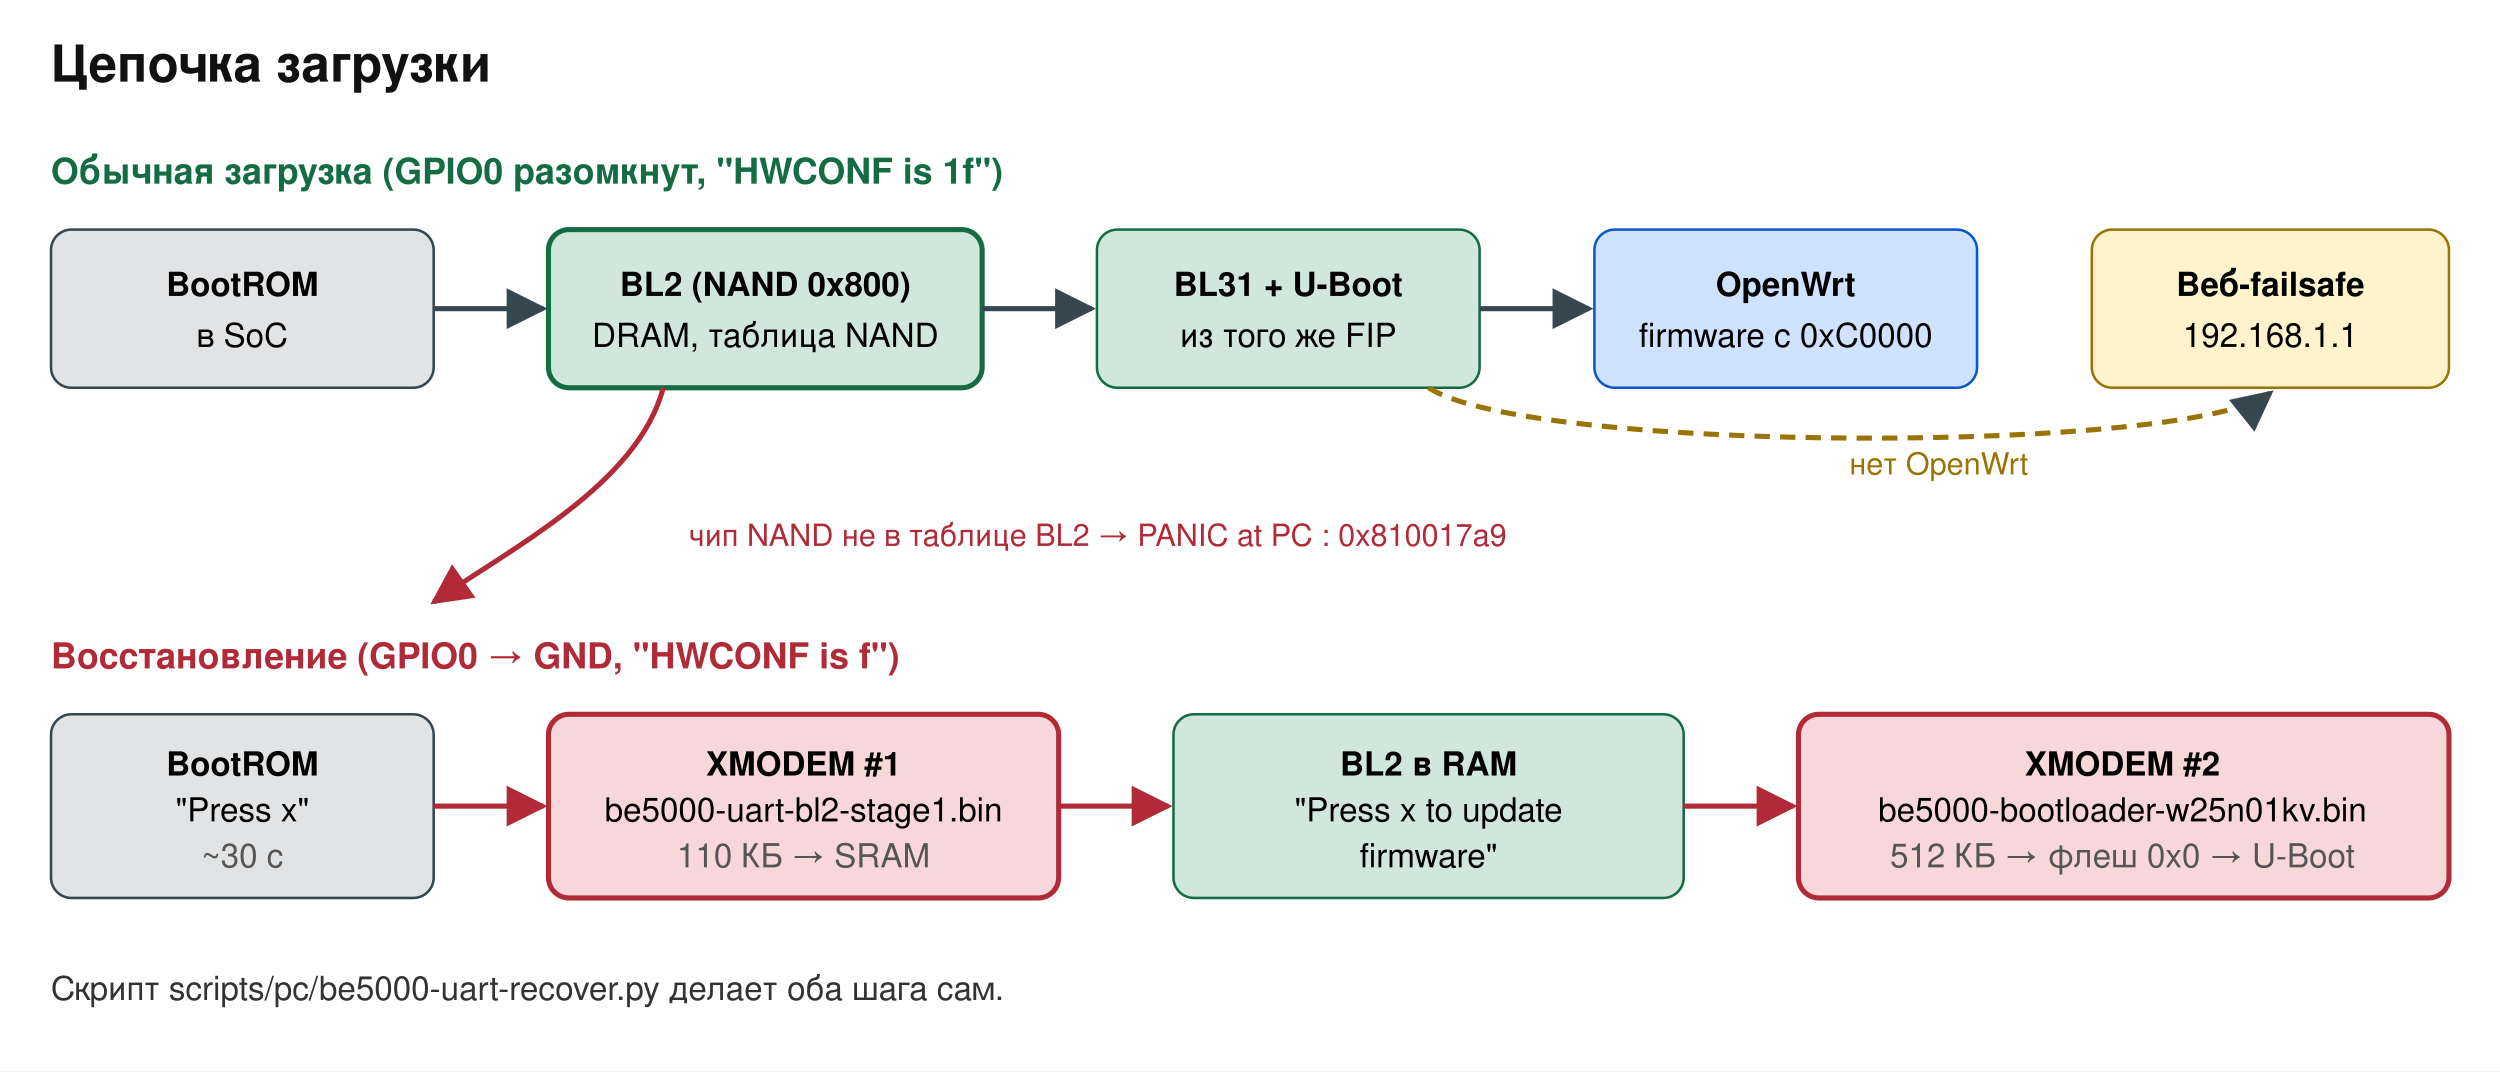
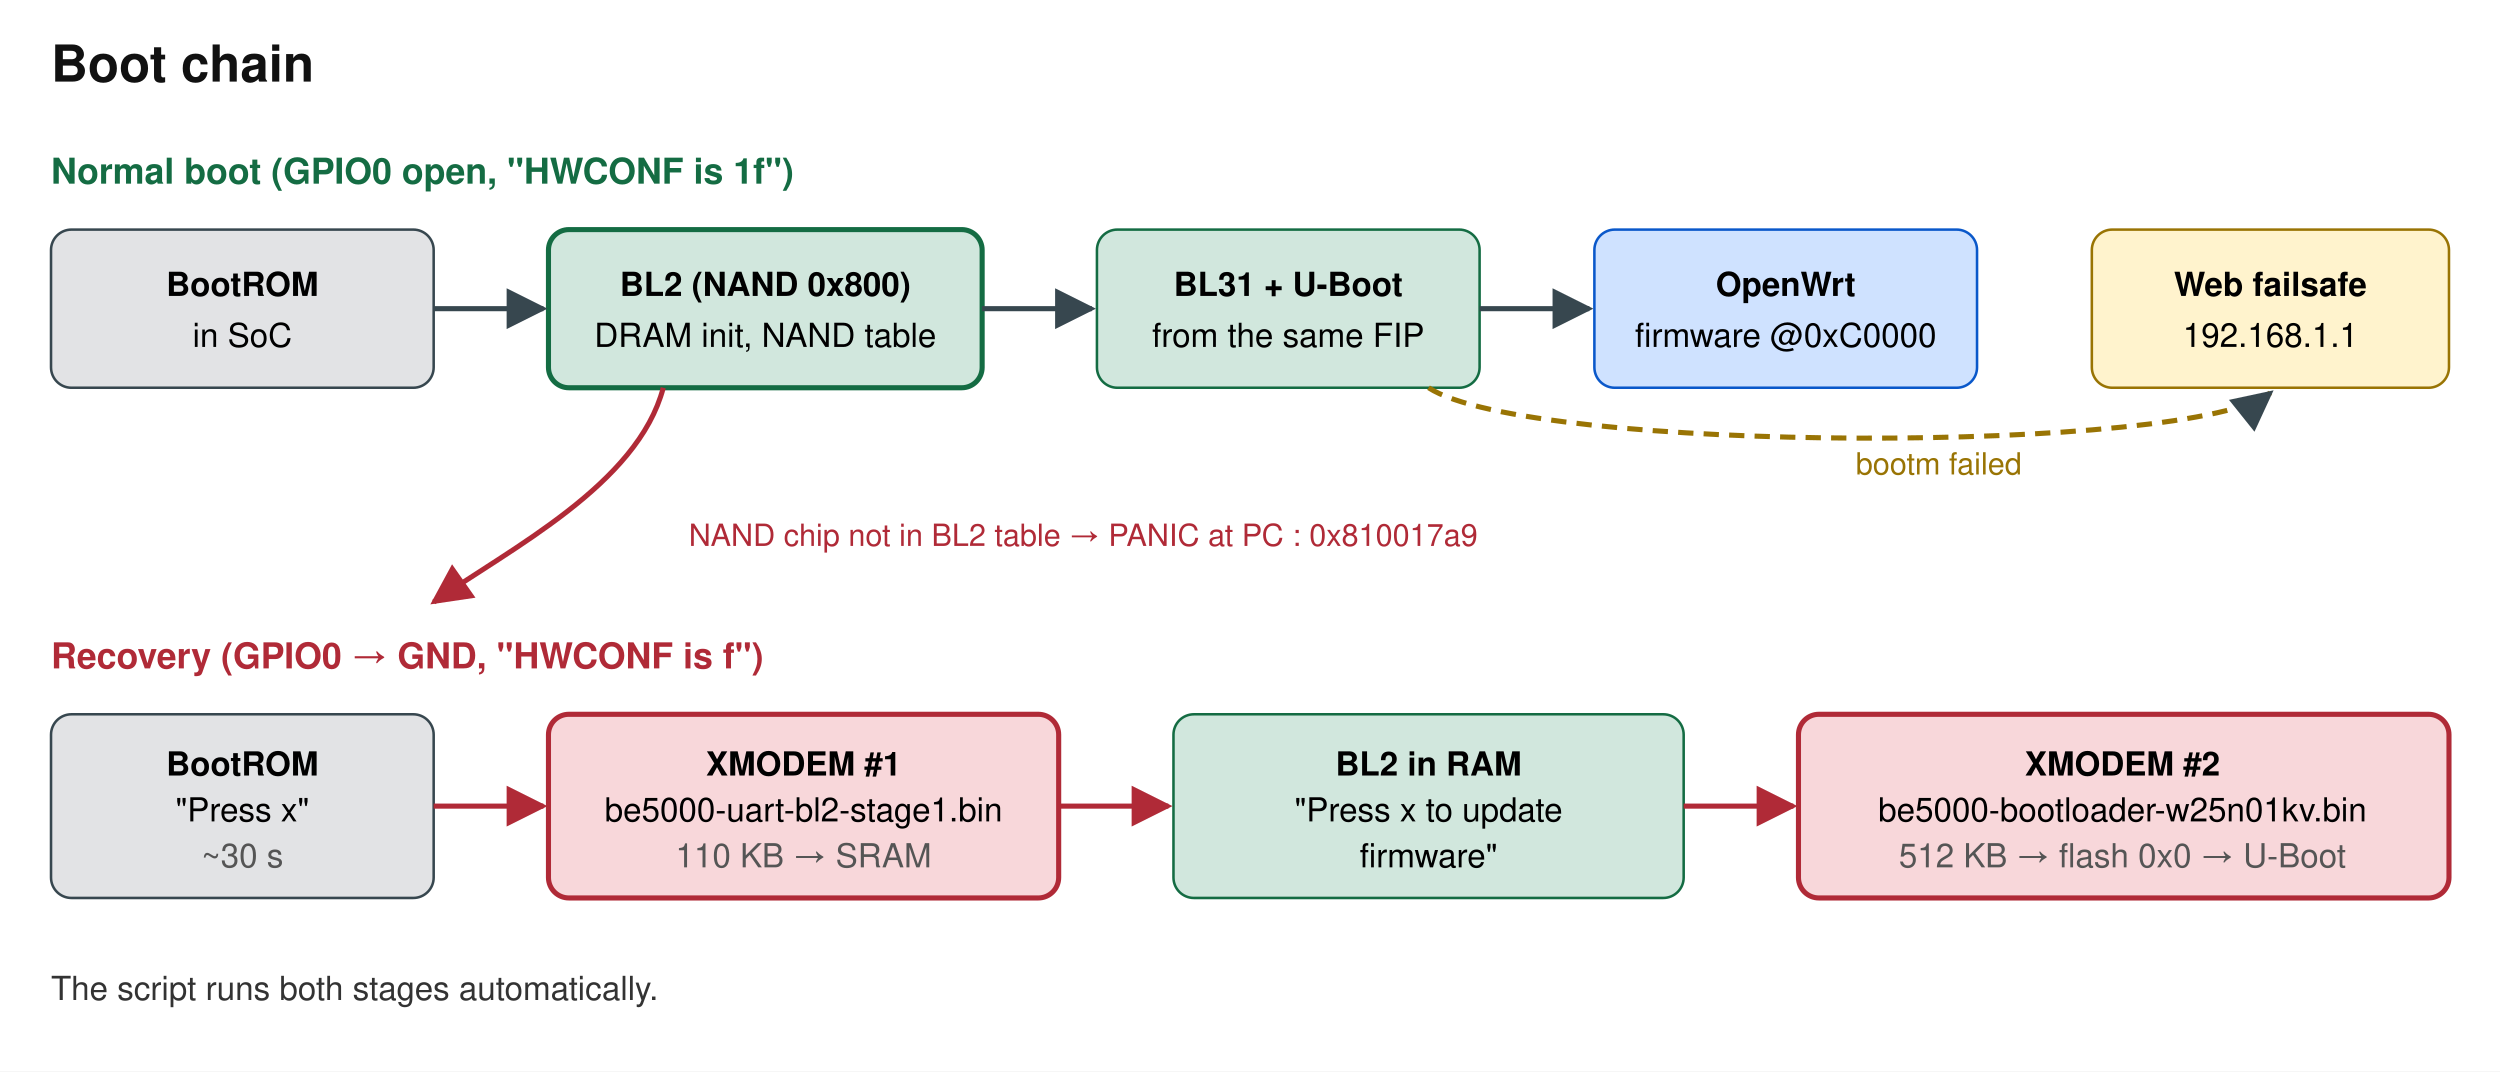
<svg xmlns="http://www.w3.org/2000/svg" width="980" height="420" viewBox="0 0 980 420" font-family="Helvetica, Arial, sans-serif">
  <rect width="980" height="420" fill="#ffffff" />
  <defs>
    <marker id="a" viewBox="0 0 10 10" refX="9" refY="5" markerWidth="8" markerHeight="8" orient="auto">
      <path d="M0,0 L10,5 L0,10 z" fill="#37474f" />
    </marker>
    <marker id="r" viewBox="0 0 10 10" refX="9" refY="5" markerWidth="8" markerHeight="8" orient="auto">
      <path d="M0,0 L10,5 L0,10 z" fill="#b02a37" />
    </marker>
  </defs>
-   <text x="20" y="32" font-size="20" font-weight="bold" fill="#111">Цепочка загрузки</text>
-   <text x="20" y="72" font-size="14" font-weight="bold" fill="#146c43">Обычная загрузка (GPIO0 разомкнут, "HWCONF is 1f")</text>
+   <text x="20" y="32" font-size="20" font-weight="bold" fill="#111">Boot chain</text>
+   <text x="20" y="72" font-size="14" font-weight="bold" fill="#146c43">Normal boot (GPIO0 open, "HWCONF is 1f")</text>
  <g font-size="13" text-anchor="middle">
    <rect x="20" y="90" width="150" height="62" rx="8" fill="#e2e3e5" stroke="#37474f" />
    <text x="95" y="116" font-weight="bold">BootROM</text>
-     <text x="95" y="136">в SoC</text>
+     <text x="95" y="136">in SoC</text>
    <rect x="215" y="90" width="170" height="62" rx="8" fill="#d1e7dd" stroke="#146c43" stroke-width="2" />
    <text x="300" y="116" font-weight="bold">BL2 (NAND 0x800)</text>
-     <text x="300" y="136">DRAM, таблица NAND</text>
+     <text x="300" y="136">DRAM init, NAND table</text>
    <rect x="430" y="90" width="150" height="62" rx="8" fill="#d1e7dd" stroke="#146c43" />
    <text x="505" y="116" font-weight="bold">BL31 + U-Boot</text>
-     <text x="505" y="136">из того же FIP</text>
+     <text x="505" y="136">from the same FIP</text>
    <rect x="625" y="90" width="150" height="62" rx="8" fill="#cfe2ff" stroke="#0a58ca" />
    <text x="700" y="116" font-weight="bold">OpenWrt</text>
-     <text x="700" y="136">firmware с 0xC0000</text>
+     <text x="700" y="136">firmware @0xC0000</text>
    <rect x="820" y="90" width="140" height="62" rx="8" fill="#fff3cd" stroke="#997404" />
-     <text x="890" y="116" font-weight="bold">Веб-failsafe</text>
+     <text x="890" y="116" font-weight="bold">Web failsafe</text>
    <text x="890" y="136">192.168.1.1</text>
  </g>
  <g stroke="#37474f" stroke-width="2">
    <line x1="170" y1="121" x2="213" y2="121" marker-end="url(#a)" />
    <line x1="385" y1="121" x2="428" y2="121" marker-end="url(#a)" />
    <line x1="580" y1="121" x2="623" y2="121" marker-end="url(#a)" />
  </g>
  <path d="M560,152 C600,178 860,178 890,154" fill="none" stroke="#997404" stroke-width="2" stroke-dasharray="6 4" marker-end="url(#a)" />
-   <text x="760" y="186" font-size="12" text-anchor="middle" fill="#997404">нет OpenWrt</text>
+   <text x="760" y="186" font-size="12" text-anchor="middle" fill="#997404">bootm failed</text>
  <path d="M260,152 C250,190 200,215 170,236" fill="none" stroke="#b02a37" stroke-width="2" marker-end="url(#r)" />
-   <text x="270" y="214" font-size="12" fill="#b02a37">чип NAND не в таблице BL2 → PANIC at PC : 0x810017a9</text>
-   <text x="20" y="262" font-size="14" font-weight="bold" fill="#b02a37">Восстановление (GPIO0 → GND, "HWCONF is f")</text>
+   <text x="270" y="214" font-size="12" fill="#b02a37">NAND chip not in BL2 table → PANIC at PC : 0x810017a9</text>
+   <text x="20" y="262" font-size="14" font-weight="bold" fill="#b02a37">Recovery (GPIO0 → GND, "HWCONF is f")</text>
  <g font-size="13" text-anchor="middle">
    <rect x="20" y="280" width="150" height="72" rx="8" fill="#e2e3e5" stroke="#37474f" />
    <text x="95" y="304" font-weight="bold">BootROM</text>
    <text x="95" y="322">"Press x"</text>
-     <text x="95" y="340" fill="#555">~30 с</text>
+     <text x="95" y="340" fill="#555">~30 s</text>
    <rect x="215" y="280" width="200" height="72" rx="8" fill="#f8d7da" stroke="#b02a37" stroke-width="2" />
    <text x="315" y="304" font-weight="bold">XMODEM #1</text>
    <text x="315" y="322">be5000-uart-bl2-stage1.bin</text>
-     <text x="315" y="340" fill="#555">110 КБ → SRAM</text>
+     <text x="315" y="340" fill="#555">110 KB → SRAM</text>
    <rect x="460" y="280" width="200" height="72" rx="8" fill="#d1e7dd" stroke="#146c43" />
-     <text x="560" y="304" font-weight="bold">BL2 в RAM</text>
+     <text x="560" y="304" font-weight="bold">BL2 in RAM</text>
    <text x="560" y="322">"Press x to update</text>
    <text x="560" y="340">firmware"</text>
    <rect x="705" y="280" width="255" height="72" rx="8" fill="#f8d7da" stroke="#b02a37" stroke-width="2" />
    <text x="832" y="304" font-weight="bold">XMODEM #2</text>
    <text x="832" y="322">be5000-bootloader-w25n01kv.bin</text>
-     <text x="832" y="340" fill="#555">512 КБ → флеш 0x0 → U-Boot</text>
+     <text x="832" y="340" fill="#555">512 KB → flash 0x0 → U-Boot</text>
  </g>
  <g stroke="#b02a37" stroke-width="2">
    <line x1="170" y1="316" x2="213" y2="316" marker-end="url(#r)" />
    <line x1="415" y1="316" x2="458" y2="316" marker-end="url(#r)" />
    <line x1="660" y1="316" x2="703" y2="316" marker-end="url(#r)" />
  </g>
-   <text x="20" y="392" font-size="13" fill="#333">Скрипт scripts/pc/be5000-uart-recover.py делает оба шага сам.</text>
+   <text x="20" y="392" font-size="13" fill="#333">The script runs both stages automatically.</text>
</svg>
